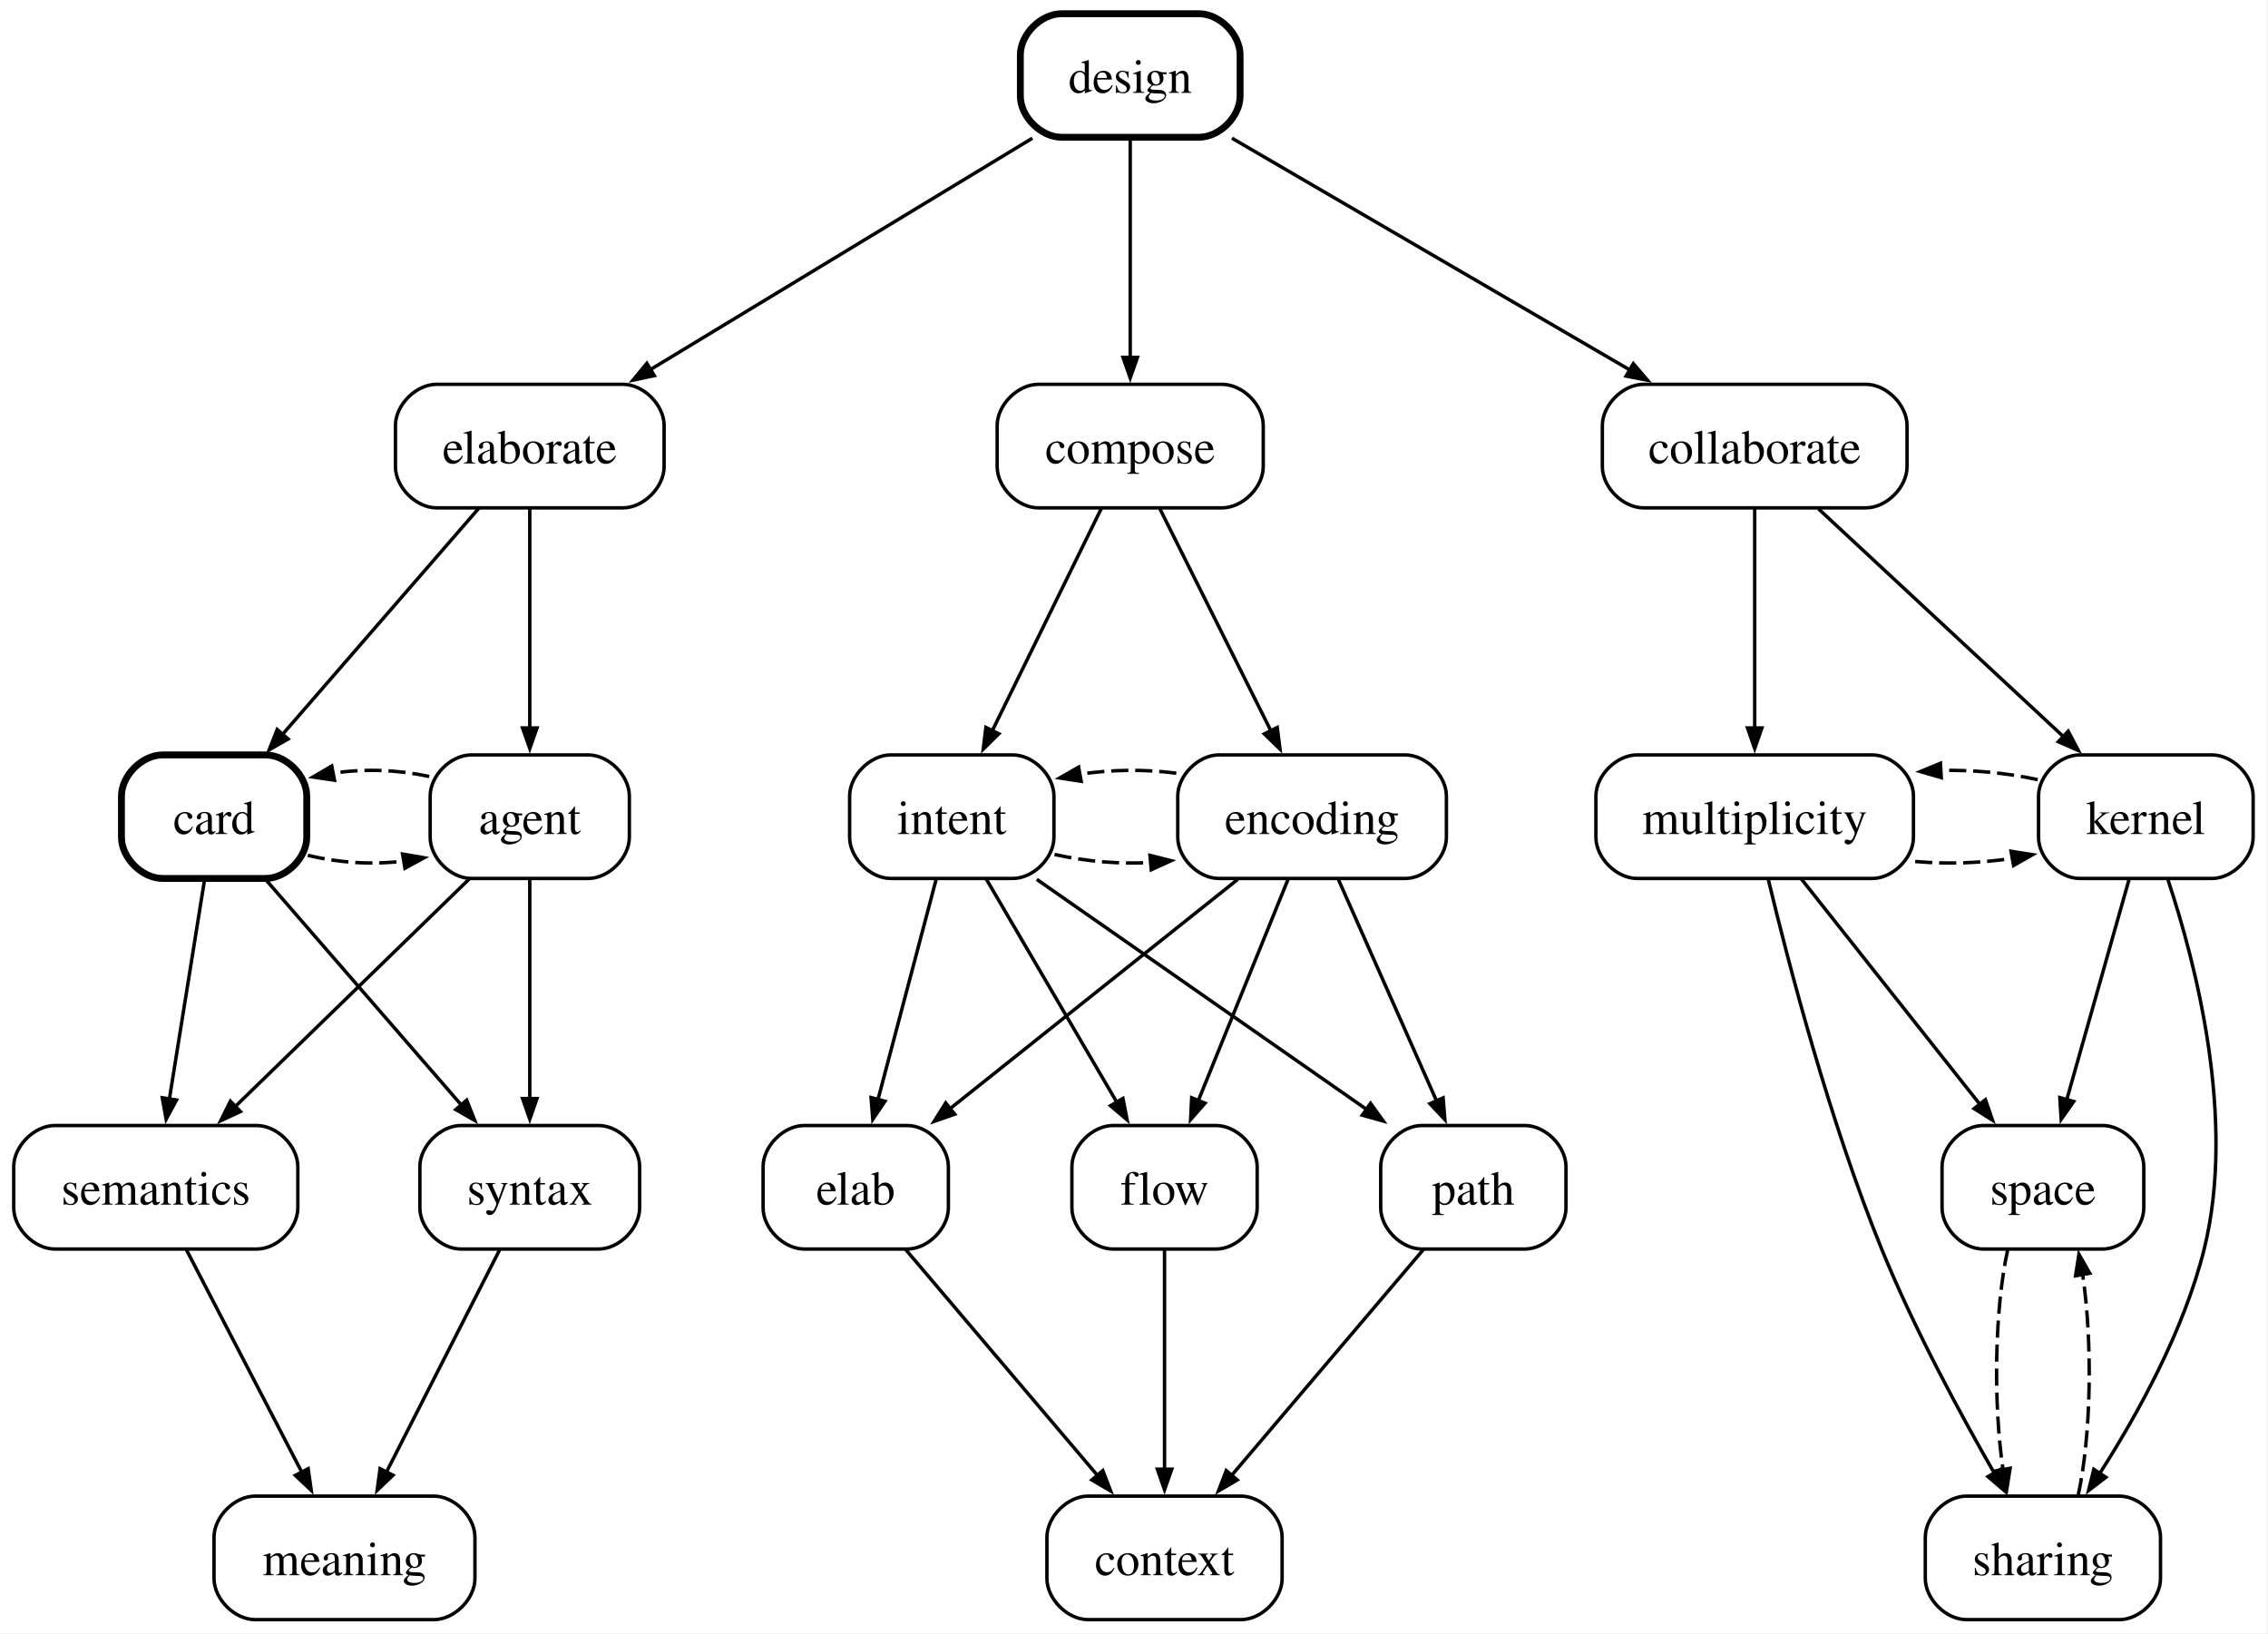
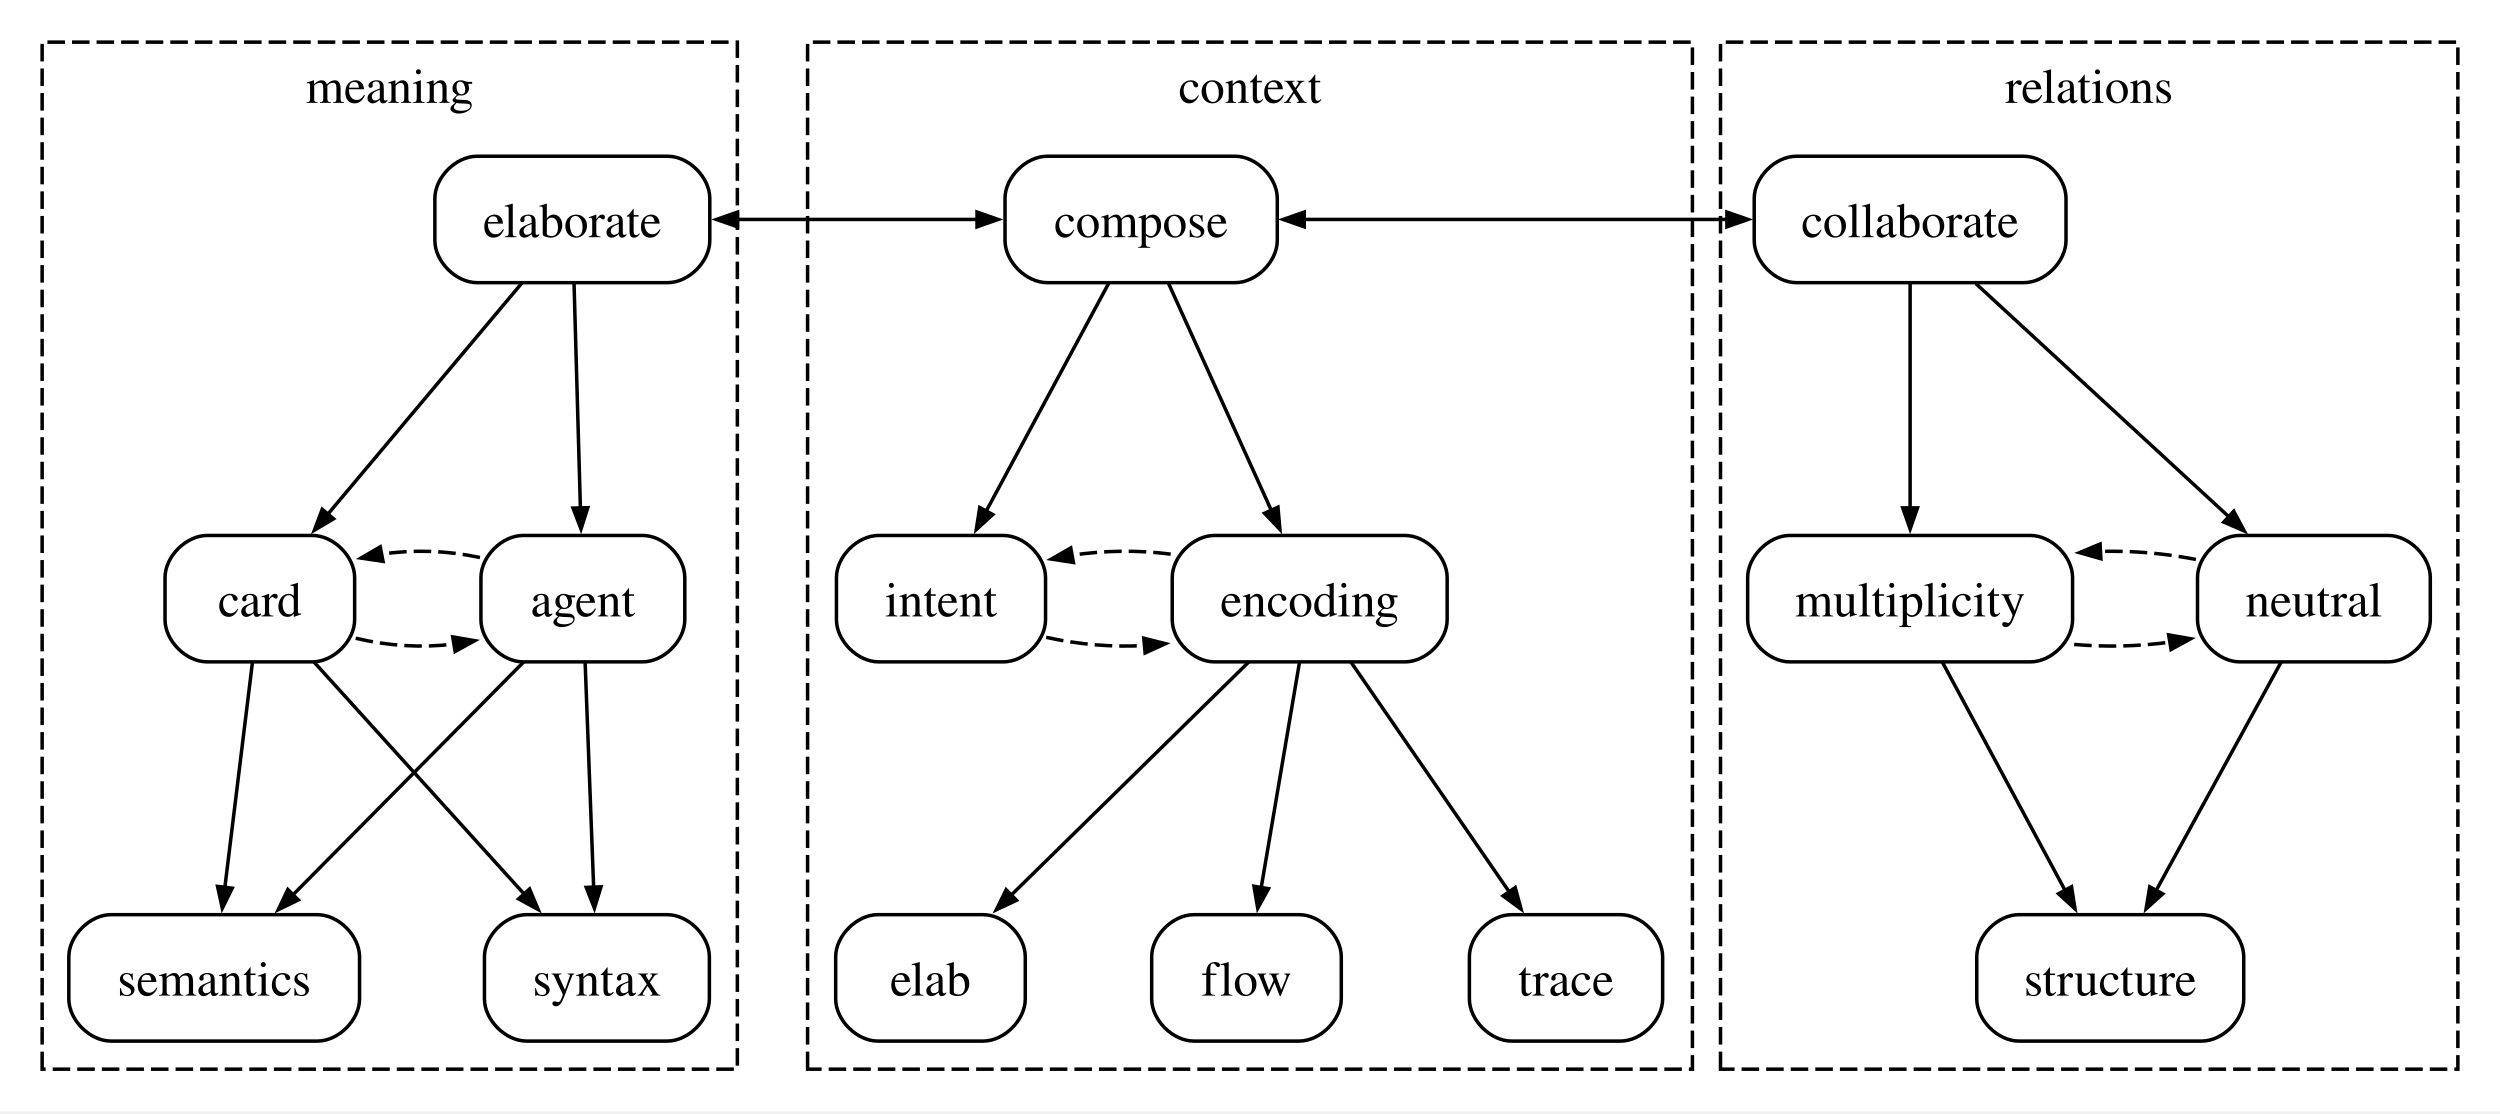
- <svg xmlns="http://www.w3.org/2000/svg" width="661pt" height="476pt" viewBox="0.00 0.00 661.00 476.00">
-   <g id="graph0" class="graph" transform="scale(1 1) rotate(0) translate(4 472)">
-     <polygon fill="white" stroke="none" points="-4,4 -4,-472 656.67,-472 656.67,4 -4,4" />
+ <svg xmlns="http://www.w3.org/2000/svg" width="712pt" height="317pt" viewBox="0.00 0.00 712.00 317.00">
+   <g id="graph0" class="graph" transform="scale(1 1) rotate(0) translate(4 312.5)">
+     <polygon fill="white" stroke="none" points="-4,4 -4,-312.5 708,-312.5 708,4 -4,4" />
+     <g id="clust1" class="cluster">
+       <polygon fill="none" stroke="black" stroke-dasharray="5,2" points="8,-8 8,-300.5 206,-300.5 206,-8 8,-8" />
+       <text xml:space="preserve" text-anchor="middle" x="107" y="-283.2" font-family="Times,serif" font-size="14.00">meaning</text>
+     </g>
+     <g id="clust2" class="cluster">
+       <polygon fill="none" stroke="black" stroke-dasharray="5,2" points="226,-8 226,-300.5 478,-300.5 478,-8 226,-8" />
+       <text xml:space="preserve" text-anchor="middle" x="352" y="-283.2" font-family="Times,serif" font-size="14.00">context</text>
+     </g>
+     <g id="clust3" class="cluster">
+       <polygon fill="none" stroke="black" stroke-dasharray="5,2" points="486,-8 486,-300.5 696,-300.5 696,-8 486,-8" />
+       <text xml:space="preserve" text-anchor="middle" x="591" y="-283.2" font-family="Times,serif" font-size="14.00">relations</text>
+     </g>
    <g id="node1" class="node">
-       <path fill="none" stroke="black" stroke-width="2" d="M345.42,-468C345.42,-468 305.38,-468 305.38,-468 299.38,-468 293.38,-462 293.38,-456 293.38,-456 293.38,-444 293.38,-444 293.38,-438 299.38,-432 305.38,-432 305.38,-432 345.42,-432 345.42,-432 351.42,-432 357.42,-438 357.42,-444 357.42,-444 357.42,-456 357.42,-456 357.42,-462 351.42,-468 345.42,-468" />
-       <text xml:space="preserve" text-anchor="middle" x="325.4" y="-444.95" font-family="Times,serif" font-size="14.00">design</text>
+       <path fill="none" stroke="black" d="M186.15,-268C186.15,-268 131.85,-268 131.85,-268 125.85,-268 119.85,-262 119.85,-256 119.85,-256 119.85,-244 119.85,-244 119.85,-238 125.85,-232 131.85,-232 131.85,-232 186.15,-232 186.15,-232 192.15,-232 198.15,-238 198.15,-244 198.15,-244 198.15,-256 198.15,-256 198.15,-262 192.15,-268 186.15,-268" />
+       <text xml:space="preserve" text-anchor="middle" x="159" y="-244.95" font-family="Times,serif" font-size="14.00">elaborate</text>
    </g>
    <g id="node2" class="node">
-       <path fill="none" stroke="black" d="M177.55,-360C177.55,-360 123.25,-360 123.25,-360 117.25,-360 111.25,-354 111.25,-348 111.25,-348 111.25,-336 111.25,-336 111.25,-330 117.25,-324 123.25,-324 123.25,-324 177.55,-324 177.55,-324 183.55,-324 189.55,-330 189.55,-336 189.55,-336 189.55,-348 189.55,-348 189.55,-354 183.55,-360 177.55,-360" />
-       <text xml:space="preserve" text-anchor="middle" x="150.4" y="-336.95" font-family="Times,serif" font-size="14.00">elaborate</text>
+       <path fill="none" stroke="black" d="M85,-160C85,-160 55,-160 55,-160 49,-160 43,-154 43,-148 43,-148 43,-136 43,-136 43,-130 49,-124 55,-124 55,-124 85,-124 85,-124 91,-124 97,-130 97,-136 97,-136 97,-148 97,-148 97,-154 91,-160 85,-160" />
+       <text xml:space="preserve" text-anchor="middle" x="70" y="-136.95" font-family="Times,serif" font-size="14.00">card</text>
    </g>
    <g id="edge1" class="edge">
-       <path fill="none" stroke="black" d="M296.89,-431.73C266.48,-413.31 218.25,-384.1 185.52,-364.27" />
-       <polygon fill="black" stroke="black" points="186.7,-362.53 180.48,-361.22 184.52,-366.12 186.7,-362.53" />
+       <path fill="none" stroke="black" d="M144.7,-231.97C129.67,-214.07 105.95,-185.81 89.28,-165.96" />
+       <polygon fill="black" stroke="black" points="91,-164.74 85.53,-161.5 87.78,-167.45 91,-164.74" />
    </g>
    <g id="node3" class="node">
-       <path fill="none" stroke="black" d="M352.17,-360C352.17,-360 298.62,-360 298.62,-360 292.62,-360 286.62,-354 286.62,-348 286.62,-348 286.62,-336 286.62,-336 286.62,-330 292.62,-324 298.62,-324 298.62,-324 352.17,-324 352.17,-324 358.17,-324 364.17,-330 364.17,-336 364.17,-336 364.17,-348 364.17,-348 364.17,-354 358.17,-360 352.17,-360" />
-       <text xml:space="preserve" text-anchor="middle" x="325.4" y="-336.95" font-family="Times,serif" font-size="14.00">compose</text>
+       <path fill="none" stroke="black" d="M179.03,-160C179.03,-160 144.97,-160 144.97,-160 138.97,-160 132.97,-154 132.97,-148 132.97,-148 132.97,-136 132.97,-136 132.97,-130 138.97,-124 144.97,-124 144.97,-124 179.03,-124 179.03,-124 185.03,-124 191.03,-130 191.03,-136 191.03,-136 191.03,-148 191.03,-148 191.03,-154 185.03,-160 179.03,-160" />
+       <text xml:space="preserve" text-anchor="middle" x="162" y="-136.95" font-family="Times,serif" font-size="14.00">agent</text>
    </g>
    <g id="edge2" class="edge">
-       <path fill="none" stroke="black" d="M325.4,-431.97C325.4,-414.61 325.4,-387.5 325.4,-367.77" />
-       <polygon fill="black" stroke="black" points="327.5,-367.85 325.4,-361.85 323.3,-367.85 327.5,-367.85" />
+       <path fill="none" stroke="black" d="M159.48,-231.97C159.97,-214.61 160.74,-187.5 161.3,-167.77" />
+       <polygon fill="black" stroke="black" points="163.4,-167.91 161.47,-161.85 159.2,-167.79 163.4,-167.91" />
+     </g>
+     <g id="node6" class="node">
+       <path fill="none" stroke="black" d="M347.77,-268C347.77,-268 294.23,-268 294.23,-268 288.23,-268 282.23,-262 282.23,-256 282.23,-256 282.23,-244 282.23,-244 282.23,-238 288.23,-232 294.23,-232 294.23,-232 347.77,-232 347.77,-232 353.77,-232 359.77,-238 359.77,-244 359.77,-244 359.77,-256 359.77,-256 359.77,-262 353.77,-268 347.77,-268" />
+       <text xml:space="preserve" text-anchor="middle" x="321" y="-244.95" font-family="Times,serif" font-size="14.00">compose</text>
+     </g>
+     <g id="edge22" class="edge">
+       <path fill="none" stroke="black" d="M206.03,-250C228.81,-250 251.6,-250 274.38,-250" />
+       <polygon fill="black" stroke="black" points="206.06,-247.9 200.06,-250 206.06,-252.1 206.06,-247.9" />
+       <polygon fill="black" stroke="black" points="274.26,-252.1 280.26,-250 274.26,-247.9 274.26,-252.1" />
+     </g>
+     <g id="edge3" class="edge">
+       <path fill="none" stroke="black" stroke-dasharray="5,2" d="M97.31,-130.73C106.71,-128.49 116.11,-127.94 125.5,-129.08" />
+       <polygon fill="black" stroke="black" points="124.93,-131.11 131.2,-130.03 125.62,-126.97 124.93,-131.11" />
    </g>
    <g id="node4" class="node">
-       <path fill="none" stroke="black" d="M539.8,-360C539.8,-360 475,-360 475,-360 469,-360 463,-354 463,-348 463,-348 463,-336 463,-336 463,-330 469,-324 475,-324 475,-324 539.8,-324 539.8,-324 545.8,-324 551.8,-330 551.8,-336 551.8,-336 551.8,-348 551.8,-348 551.8,-354 545.8,-360 539.8,-360" />
-       <text xml:space="preserve" text-anchor="middle" x="507.4" y="-336.95" font-family="Times,serif" font-size="14.00">collaborate</text>
+       <path fill="none" stroke="black" d="M86.4,-52C86.4,-52 27.6,-52 27.6,-52 21.6,-52 15.6,-46 15.6,-40 15.6,-40 15.6,-28 15.6,-28 15.6,-22 21.6,-16 27.6,-16 27.6,-16 86.4,-16 86.4,-16 92.4,-16 98.4,-22 98.4,-28 98.4,-28 98.4,-40 98.4,-40 98.4,-46 92.4,-52 86.4,-52" />
+       <text xml:space="preserve" text-anchor="middle" x="57" y="-28.95" font-family="Times,serif" font-size="14.00">semantics</text>
    </g>
-     <g id="edge3" class="edge">
-       <path fill="none" stroke="black" d="M355.05,-431.73C386.81,-413.23 437.25,-383.86 471.3,-364.02" />
-       <polygon fill="black" stroke="black" points="472.03,-366.03 476.16,-361.2 469.91,-362.4 472.03,-366.03" />
+     <g id="edge5" class="edge">
+       <path fill="none" stroke="black" d="M67.91,-123.97C65.78,-106.61 62.46,-79.5 60.04,-59.77" />
+       <polygon fill="black" stroke="black" points="62.13,-59.54 59.31,-53.84 57.96,-60.05 62.13,-59.54" />
    </g>
    <g id="node5" class="node">
-       <path fill="none" stroke="black" stroke-width="2" d="M73.4,-252C73.4,-252 43.4,-252 43.4,-252 37.4,-252 31.4,-246 31.4,-240 31.4,-240 31.4,-228 31.4,-228 31.4,-222 37.4,-216 43.4,-216 43.4,-216 73.4,-216 73.4,-216 79.4,-216 85.4,-222 85.4,-228 85.4,-228 85.4,-240 85.4,-240 85.4,-246 79.4,-252 73.4,-252" />
-       <text xml:space="preserve" text-anchor="middle" x="58.4" y="-228.95" font-family="Times,serif" font-size="14.00">card</text>
+       <path fill="none" stroke="black" d="M186.03,-52C186.03,-52 145.97,-52 145.97,-52 139.97,-52 133.97,-46 133.97,-40 133.97,-40 133.97,-28 133.97,-28 133.97,-22 139.97,-16 145.97,-16 145.97,-16 186.03,-16 186.03,-16 192.03,-16 198.03,-22 198.03,-28 198.03,-28 198.03,-40 198.03,-40 198.03,-46 192.03,-52 186.03,-52" />
+       <text xml:space="preserve" text-anchor="middle" x="166" y="-28.95" font-family="Times,serif" font-size="14.00">syntax</text>
+     </g>
+     <g id="edge6" class="edge">
+       <path fill="none" stroke="black" d="M85.42,-123.97C101.7,-106 127.44,-77.57 145.44,-57.7" />
+       <polygon fill="black" stroke="black" points="146.81,-59.32 149.28,-53.46 143.7,-56.5 146.81,-59.32" />
    </g>
    <g id="edge4" class="edge">
-       <path fill="none" stroke="black" d="M135.62,-323.97C120.09,-306.07 95.56,-277.81 78.33,-257.96" />
-       <polygon fill="black" stroke="black" points="79.96,-256.64 74.44,-253.48 76.79,-259.39 79.96,-256.64" />
+       <path fill="none" stroke="black" stroke-dasharray="5,2" d="M132.69,-153.72C123.29,-155.72 113.89,-156.04 104.5,-154.66" />
+       <polygon fill="black" stroke="black" points="105.09,-152.63 98.8,-153.56 104.29,-156.76 105.09,-152.63" />
    </g>
-     <g id="node6" class="node">
-       <path fill="none" stroke="black" d="M167.42,-252C167.42,-252 133.37,-252 133.37,-252 127.37,-252 121.37,-246 121.37,-240 121.37,-240 121.37,-228 121.37,-228 121.37,-222 127.37,-216 133.37,-216 133.37,-216 167.42,-216 167.42,-216 173.42,-216 179.42,-222 179.42,-228 179.42,-228 179.42,-240 179.42,-240 179.42,-246 173.42,-252 167.42,-252" />
-       <text xml:space="preserve" text-anchor="middle" x="150.4" y="-228.95" font-family="Times,serif" font-size="14.00">agent</text>
+     <g id="edge7" class="edge">
+       <path fill="none" stroke="black" d="M145.13,-123.97C127.25,-105.92 98.93,-77.33 79.24,-57.45" />
+       <polygon fill="black" stroke="black" points="80.96,-56.2 75.24,-53.42 77.97,-59.16 80.96,-56.2" />
    </g>
-     <g id="edge5" class="edge">
-       <path fill="none" stroke="black" d="M150.4,-323.97C150.4,-306.61 150.4,-279.5 150.4,-259.77" />
-       <polygon fill="black" stroke="black" points="152.5,-259.85 150.4,-253.85 148.3,-259.85 152.5,-259.85" />
+     <g id="edge8" class="edge">
+       <path fill="none" stroke="black" d="M162.64,-123.97C163.3,-106.61 164.32,-79.5 165.07,-59.77" />
+       <polygon fill="black" stroke="black" points="167.16,-59.93 165.29,-53.85 162.96,-59.77 167.16,-59.93" />
+     </g>
+     <g id="node7" class="node">
+       <path fill="none" stroke="black" d="M281.77,-160C281.77,-160 246.22,-160 246.22,-160 240.22,-160 234.22,-154 234.22,-148 234.22,-148 234.22,-136 234.22,-136 234.22,-130 240.22,-124 246.22,-124 246.22,-124 281.77,-124 281.77,-124 287.77,-124 293.77,-130 293.77,-136 293.77,-136 293.77,-148 293.77,-148 293.77,-154 287.77,-160 281.77,-160" />
+       <text xml:space="preserve" text-anchor="middle" x="264" y="-136.95" font-family="Times,serif" font-size="14.00">intent</text>
+     </g>
+     <g id="edge9" class="edge">
+       <path fill="none" stroke="black" d="M311.84,-231.97C302.34,-214.3 287.41,-186.54 276.76,-166.73" />
+       <polygon fill="black" stroke="black" points="278.73,-165.96 274.04,-161.67 275.03,-167.95 278.73,-165.96" />
+     </g>
+     <g id="node8" class="node">
+       <path fill="none" stroke="black" d="M396.15,-160C396.15,-160 341.85,-160 341.85,-160 335.85,-160 329.85,-154 329.85,-148 329.85,-148 329.85,-136 329.85,-136 329.85,-130 335.85,-124 341.85,-124 341.85,-124 396.15,-124 396.15,-124 402.15,-124 408.15,-130 408.15,-136 408.15,-136 408.15,-148 408.15,-148 408.15,-154 402.15,-160 396.15,-160" />
+       <text xml:space="preserve" text-anchor="middle" x="369" y="-136.95" font-family="Times,serif" font-size="14.00">encoding</text>
+     </g>
+     <g id="edge10" class="edge">
+       <path fill="none" stroke="black" d="M328.71,-231.97C336.68,-214.38 349.17,-186.78 358.14,-166.99" />
+       <polygon fill="black" stroke="black" points="359.96,-168.05 360.52,-161.72 356.14,-166.32 359.96,-168.05" />
+     </g>
+     <g id="node12" class="node">
+       <path fill="none" stroke="black" d="M572.4,-268C572.4,-268 507.6,-268 507.6,-268 501.6,-268 495.6,-262 495.6,-256 495.6,-256 495.6,-244 495.6,-244 495.6,-238 501.6,-232 507.6,-232 507.6,-232 572.4,-232 572.4,-232 578.4,-232 584.4,-238 584.4,-244 584.4,-244 584.4,-256 584.4,-256 584.4,-262 578.4,-268 572.4,-268" />
+       <text xml:space="preserve" text-anchor="middle" x="540" y="-244.95" font-family="Times,serif" font-size="14.00">collaborate</text>
+     </g>
+     <g id="edge23" class="edge">
+       <path fill="none" stroke="black" d="M367.33,-250C407.5,-250 447.66,-250 487.83,-250" />
+       <polygon fill="black" stroke="black" points="367.44,-247.9 361.44,-250 367.44,-252.1 367.44,-247.9" />
+       <polygon fill="black" stroke="black" points="487.82,-252.1 493.82,-250 487.82,-247.9 487.82,-252.1" />
+     </g>
+     <g id="edge11" class="edge">
+       <path fill="none" stroke="black" stroke-dasharray="5,2" d="M293.94,-130.99C303.36,-128.91 312.79,-128.13 322.21,-128.66" />
+       <polygon fill="black" stroke="black" points="321.75,-130.73 327.91,-129.18 322.13,-126.54 321.75,-130.73" />
+     </g>
+     <g id="edge12" class="edge">
+       <path fill="none" stroke="black" stroke-dasharray="5,2" d="M329.42,-154.68C319.99,-155.88 310.57,-155.76 301.15,-154.35" />
+       <polygon fill="black" stroke="black" points="301.71,-152.31 295.43,-153.28 300.95,-156.44 301.71,-152.31" />
+     </g>
+     <g id="node9" class="node">
+       <path fill="none" stroke="black" d="M276,-52C276,-52 246,-52 246,-52 240,-52 234,-46 234,-40 234,-40 234,-28 234,-28 234,-22 240,-16 246,-16 246,-16 276,-16 276,-16 282,-16 288,-22 288,-28 288,-28 288,-40 288,-40 288,-46 282,-52 276,-52" />
+       <text xml:space="preserve" text-anchor="middle" x="261" y="-28.95" font-family="Times,serif" font-size="14.00">elab</text>
+     </g>
+     <g id="edge13" class="edge">
+       <path fill="none" stroke="black" d="M351.65,-123.97C333.26,-105.92 304.13,-77.33 283.87,-57.45" />
+       <polygon fill="black" stroke="black" points="285.5,-56.1 279.75,-53.4 282.56,-59.1 285.5,-56.1" />
    </g>
    <g id="node10" class="node">
-       <path fill="none" stroke="black" d="M291.17,-252C291.17,-252 255.62,-252 255.62,-252 249.62,-252 243.62,-246 243.62,-240 243.62,-240 243.62,-228 243.62,-228 243.62,-222 249.62,-216 255.62,-216 255.62,-216 291.17,-216 291.17,-216 297.17,-216 303.17,-222 303.17,-228 303.17,-228 303.17,-240 303.17,-240 303.17,-246 297.17,-252 291.17,-252" />
-       <text xml:space="preserve" text-anchor="middle" x="273.4" y="-228.95" font-family="Times,serif" font-size="14.00">intent</text>
+       <path fill="none" stroke="black" d="M366,-52C366,-52 336,-52 336,-52 330,-52 324,-46 324,-40 324,-40 324,-28 324,-28 324,-22 330,-16 336,-16 336,-16 366,-16 366,-16 372,-16 378,-22 378,-28 378,-28 378,-40 378,-40 378,-46 372,-52 366,-52" />
+       <text xml:space="preserve" text-anchor="middle" x="351" y="-28.95" font-family="Times,serif" font-size="14.00">flow</text>
    </g>
    <g id="edge14" class="edge">
-       <path fill="none" stroke="black" d="M317.05,-323.97C308.42,-306.38 294.88,-278.78 285.17,-258.99" />
-       <polygon fill="black" stroke="black" points="287.1,-258.16 282.57,-253.7 283.33,-260.01 287.1,-258.16" />
+       <path fill="none" stroke="black" d="M366.11,-123.97C363.15,-106.53 358.52,-79.26 355.16,-59.51" />
+       <polygon fill="black" stroke="black" points="357.27,-59.4 354.2,-53.83 353.13,-60.1 357.27,-59.4" />
    </g>
    <g id="node11" class="node">
-       <path fill="none" stroke="black" d="M405.55,-252C405.55,-252 351.25,-252 351.25,-252 345.25,-252 339.25,-246 339.25,-240 339.25,-240 339.25,-228 339.25,-228 339.25,-222 345.25,-216 351.25,-216 351.25,-216 405.55,-216 405.55,-216 411.55,-216 417.55,-222 417.55,-228 417.55,-228 417.55,-240 417.55,-240 417.55,-246 411.55,-252 405.55,-252" />
-       <text xml:space="preserve" text-anchor="middle" x="378.4" y="-228.95" font-family="Times,serif" font-size="14.00">encoding</text>
+       <path fill="none" stroke="black" d="M457.52,-52C457.52,-52 426.48,-52 426.48,-52 420.48,-52 414.48,-46 414.48,-40 414.48,-40 414.48,-28 414.48,-28 414.48,-22 420.48,-16 426.48,-16 426.48,-16 457.52,-16 457.52,-16 463.52,-16 469.52,-22 469.52,-28 469.52,-28 469.52,-40 469.52,-40 469.52,-46 463.52,-52 457.52,-52" />
+       <text xml:space="preserve" text-anchor="middle" x="442" y="-28.95" font-family="Times,serif" font-size="14.00">trace</text>
    </g>
    <g id="edge15" class="edge">
-       <path fill="none" stroke="black" d="M333.92,-323.97C342.71,-306.38 356.51,-278.78 366.41,-258.99" />
-       <polygon fill="black" stroke="black" points="368.25,-260 369.05,-253.69 364.49,-258.12 368.25,-260" />
+       <path fill="none" stroke="black" d="M380.73,-123.97C392.95,-106.23 412.18,-78.3 425.84,-58.47" />
+       <polygon fill="black" stroke="black" points="427.53,-59.72 429.2,-53.59 424.07,-57.34 427.53,-59.72" />
+     </g>
+     <g id="node13" class="node">
+       <path fill="none" stroke="black" d="M574.27,-160C574.27,-160 505.73,-160 505.73,-160 499.73,-160 493.73,-154 493.73,-148 493.73,-148 493.73,-136 493.73,-136 493.73,-130 499.73,-124 505.73,-124 505.73,-124 574.27,-124 574.27,-124 580.27,-124 586.27,-130 586.27,-136 586.27,-136 586.27,-148 586.27,-148 586.27,-154 580.27,-160 574.27,-160" />
+       <text xml:space="preserve" text-anchor="middle" x="540" y="-136.95" font-family="Times,serif" font-size="14.00">multiplicity</text>
+     </g>
+     <g id="edge16" class="edge">
+       <path fill="none" stroke="black" d="M540,-231.97C540,-214.61 540,-187.5 540,-167.77" />
+       <polygon fill="black" stroke="black" points="542.1,-167.85 540,-161.85 537.9,-167.85 542.1,-167.85" />
+     </g>
+     <g id="node14" class="node">
+       <path fill="none" stroke="black" d="M676.15,-160C676.15,-160 633.85,-160 633.85,-160 627.85,-160 621.85,-154 621.85,-148 621.85,-148 621.85,-136 621.85,-136 621.85,-130 627.85,-124 633.85,-124 633.85,-124 676.15,-124 676.15,-124 682.15,-124 688.15,-130 688.15,-136 688.15,-136 688.15,-148 688.15,-148 688.15,-154 682.15,-160 676.15,-160" />
+       <text xml:space="preserve" text-anchor="middle" x="655" y="-136.95" font-family="Times,serif" font-size="14.00">neutral</text>
+     </g>
+     <g id="edge17" class="edge">
+       <path fill="none" stroke="black" d="M558.73,-231.73C578.36,-213.64 609.28,-185.14 630.76,-165.34" />
+       <polygon fill="black" stroke="black" points="632.17,-166.9 635.16,-161.29 629.33,-163.81 632.17,-166.9" />
+     </g>
+     <g id="edge18" class="edge">
+       <path fill="none" stroke="black" stroke-dasharray="5,2" d="M586.72,-128.97C595.84,-128.17 604.96,-128.39 614.08,-129.62" />
+       <polygon fill="black" stroke="black" points="613.64,-131.68 619.9,-130.58 614.32,-127.53 613.64,-131.68" />
    </g>
    <g id="node15" class="node">
-       <path fill="none" stroke="black" d="M541.67,-252C541.67,-252 473.12,-252 473.12,-252 467.12,-252 461.12,-246 461.12,-240 461.12,-240 461.12,-228 461.12,-228 461.12,-222 467.12,-216 473.12,-216 473.12,-216 541.67,-216 541.67,-216 547.67,-216 553.67,-222 553.67,-228 553.67,-228 553.67,-240 553.67,-240 553.67,-246 547.67,-252 541.67,-252" />
-       <text xml:space="preserve" text-anchor="middle" x="507.4" y="-228.95" font-family="Times,serif" font-size="14.00">multiplicity</text>
+       <path fill="none" stroke="black" d="M623.02,-52C623.02,-52 570.98,-52 570.98,-52 564.98,-52 558.98,-46 558.98,-40 558.98,-40 558.98,-28 558.98,-28 558.98,-22 564.98,-16 570.98,-16 570.98,-16 623.02,-16 623.02,-16 629.02,-16 635.02,-22 635.02,-28 635.02,-28 635.02,-40 635.02,-40 635.02,-46 629.02,-52 623.02,-52" />
+       <text xml:space="preserve" text-anchor="middle" x="597" y="-28.95" font-family="Times,serif" font-size="14.00">structure</text>
    </g>
-     <g id="edge24" class="edge">
-       <path fill="none" stroke="black" d="M507.4,-323.97C507.4,-306.61 507.4,-279.5 507.4,-259.77" />
-       <polygon fill="black" stroke="black" points="509.5,-259.85 507.4,-253.85 505.3,-259.85 509.5,-259.85" />
-     </g>
-     <g id="node16" class="node">
-       <path fill="none" stroke="black" d="M640.67,-252C640.67,-252 602.12,-252 602.12,-252 596.12,-252 590.12,-246 590.12,-240 590.12,-240 590.12,-228 590.12,-228 590.12,-222 596.12,-216 602.12,-216 602.12,-216 640.67,-216 640.67,-216 646.67,-216 652.67,-222 652.67,-228 652.67,-228 652.67,-240 652.67,-240 652.67,-246 646.67,-252 640.67,-252" />
-       <text xml:space="preserve" text-anchor="middle" x="621.4" y="-228.95" font-family="Times,serif" font-size="14.00">kernel</text>
-     </g>
-     <g id="edge25" class="edge">
-       <path fill="none" stroke="black" d="M525.97,-323.73C545.43,-305.64 576.08,-277.14 597.37,-257.34" />
-       <polygon fill="black" stroke="black" points="598.77,-258.91 601.73,-253.29 595.91,-255.84 598.77,-258.91" />
-     </g>
-     <g id="edge6" class="edge">
-       <path fill="none" stroke="black" stroke-dasharray="5,2" d="M85.71,-222.73C95.11,-220.49 104.51,-219.94 113.9,-221.08" />
-       <polygon fill="black" stroke="black" points="113.33,-223.11 119.6,-222.03 114.02,-218.97 113.33,-223.11" />
-     </g>
-     <g id="node7" class="node">
-       <path fill="none" stroke="black" d="M70.8,-144C70.8,-144 12,-144 12,-144 6,-144 0,-138 0,-132 0,-132 0,-120 0,-120 0,-114 6,-108 12,-108 12,-108 70.8,-108 70.8,-108 76.8,-108 82.8,-114 82.8,-120 82.8,-120 82.8,-132 82.8,-132 82.8,-138 76.8,-144 70.8,-144" />
-       <text xml:space="preserve" text-anchor="middle" x="41.4" y="-120.95" font-family="Times,serif" font-size="14.00">semantics</text>
-     </g>
-     <g id="edge8" class="edge">
-       <path fill="none" stroke="black" d="M55.67,-215.97C52.87,-198.53 48.5,-171.26 45.33,-151.51" />
-       <polygon fill="black" stroke="black" points="47.44,-151.43 44.42,-145.84 43.3,-152.09 47.44,-151.43" />
-     </g>
-     <g id="node8" class="node">
-       <path fill="none" stroke="black" d="M170.42,-144C170.42,-144 130.37,-144 130.37,-144 124.37,-144 118.37,-138 118.37,-132 118.37,-132 118.37,-120 118.37,-120 118.37,-114 124.37,-108 130.37,-108 130.37,-108 170.42,-108 170.42,-108 176.42,-108 182.42,-114 182.42,-120 182.42,-120 182.42,-132 182.42,-132 182.42,-138 176.42,-144 170.42,-144" />
-       <text xml:space="preserve" text-anchor="middle" x="150.4" y="-120.95" font-family="Times,serif" font-size="14.00">syntax</text>
-     </g>
-     <g id="edge9" class="edge">
-       <path fill="none" stroke="black" d="M73.18,-215.97C88.71,-198.07 113.24,-169.81 130.47,-149.96" />
-       <polygon fill="black" stroke="black" points="132.01,-151.39 134.36,-145.48 128.84,-148.64 132.01,-151.39" />
-     </g>
-     <g id="edge7" class="edge">
-       <path fill="none" stroke="black" stroke-dasharray="5,2" d="M121.09,-245.72C111.69,-247.72 102.29,-248.04 92.9,-246.66" />
-       <polygon fill="black" stroke="black" points="93.49,-244.63 87.2,-245.56 92.69,-248.76 93.49,-244.63" />
-     </g>
-     <g id="edge10" class="edge">
-       <path fill="none" stroke="black" d="M132.89,-215.97C114.33,-197.92 84.93,-169.33 64.48,-149.45" />
-       <polygon fill="black" stroke="black" points="66.08,-148.07 60.32,-145.4 63.15,-151.08 66.08,-148.07" />
-     </g>
-     <g id="edge11" class="edge">
-       <path fill="none" stroke="black" d="M150.4,-215.97C150.4,-198.61 150.4,-171.5 150.4,-151.77" />
-       <polygon fill="black" stroke="black" points="152.5,-151.85 150.4,-145.85 148.3,-151.85 152.5,-151.85" />
-     </g>
-     <g id="node9" class="node">
-       <path fill="none" stroke="black" d="M122.42,-36C122.42,-36 70.37,-36 70.37,-36 64.37,-36 58.37,-30 58.37,-24 58.37,-24 58.37,-12 58.37,-12 58.37,-6 64.37,0 70.37,0 70.37,0 122.42,0 122.42,0 128.42,0 134.42,-6 134.42,-12 134.42,-12 134.42,-24 134.42,-24 134.42,-30 128.42,-36 122.42,-36" />
-       <text xml:space="preserve" text-anchor="middle" x="96.4" y="-12.95" font-family="Times,serif" font-size="14.00">meaning</text>
-     </g>
-     <g id="edge12" class="edge">
-       <path fill="none" stroke="black" d="M50.24,-107.97C59.36,-90.38 73.68,-62.78 83.95,-42.99" />
-       <polygon fill="black" stroke="black" points="85.81,-43.98 86.71,-37.68 82.08,-42.04 85.81,-43.98" />
-     </g>
-     <g id="edge13" class="edge">
-       <path fill="none" stroke="black" d="M141.72,-107.97C132.76,-90.38 118.7,-62.78 108.62,-42.99" />
-       <polygon fill="black" stroke="black" points="110.52,-42.08 105.92,-37.69 106.77,-43.99 110.52,-42.08" />
-     </g>
-     <g id="edge16" class="edge">
-       <path fill="none" stroke="black" stroke-dasharray="5,2" d="M303.34,-222.99C312.76,-220.91 322.19,-220.13 331.61,-220.66" />
-       <polygon fill="black" stroke="black" points="331.15,-222.73 337.31,-221.18 331.53,-218.54 331.15,-222.73" />
-     </g>
-     <g id="node12" class="node">
-       <path fill="none" stroke="black" d="M260.4,-144C260.4,-144 230.4,-144 230.4,-144 224.4,-144 218.4,-138 218.4,-132 218.4,-132 218.4,-120 218.4,-120 218.4,-114 224.4,-108 230.4,-108 230.4,-108 260.4,-108 260.4,-108 266.4,-108 272.4,-114 272.4,-120 272.4,-120 272.4,-132 272.4,-132 272.4,-138 266.4,-144 260.4,-144" />
-       <text xml:space="preserve" text-anchor="middle" x="245.4" y="-120.95" font-family="Times,serif" font-size="14.00">elab</text>
-     </g>
-     <g id="edge18" class="edge">
-       <path fill="none" stroke="black" d="M268.9,-215.97C264.3,-198.53 257.09,-171.26 251.87,-151.51" />
-       <polygon fill="black" stroke="black" points="253.93,-151.07 250.37,-145.8 249.87,-152.14 253.93,-151.07" />
-     </g>
-     <g id="node13" class="node">
-       <path fill="none" stroke="black" d="M350.4,-144C350.4,-144 320.4,-144 320.4,-144 314.4,-144 308.4,-138 308.4,-132 308.4,-132 308.4,-120 308.4,-120 308.4,-114 314.4,-108 320.4,-108 320.4,-108 350.4,-108 350.4,-108 356.4,-108 362.4,-114 362.4,-120 362.4,-120 362.4,-132 362.4,-132 362.4,-138 356.4,-144 350.4,-144" />
-       <text xml:space="preserve" text-anchor="middle" x="335.4" y="-120.95" font-family="Times,serif" font-size="14.00">flow</text>
+     <g id="edge20" class="edge">
+       <path fill="none" stroke="black" d="M549.16,-123.97C558.66,-106.3 573.59,-78.54 584.24,-58.73" />
+       <polygon fill="black" stroke="black" points="585.97,-59.95 586.96,-53.67 582.27,-57.96 585.97,-59.95" />
    </g>
    <g id="edge19" class="edge">
-       <path fill="none" stroke="black" d="M283.36,-215.97C293.69,-198.3 309.93,-170.54 321.52,-150.73" />
-       <polygon fill="black" stroke="black" points="323.28,-151.89 324.49,-145.65 319.65,-149.77 323.28,-151.89" />
-     </g>
-     <g id="node14" class="node">
-       <path fill="none" stroke="black" d="M440.4,-144C440.4,-144 410.4,-144 410.4,-144 404.4,-144 398.4,-138 398.4,-132 398.4,-132 398.4,-120 398.4,-120 398.4,-114 404.4,-108 410.4,-108 410.4,-108 440.4,-108 440.4,-108 446.4,-108 452.4,-114 452.4,-120 452.4,-120 452.4,-132 452.4,-132 452.4,-138 446.4,-144 440.4,-144" />
-       <text xml:space="preserve" text-anchor="middle" x="425.4" y="-120.95" font-family="Times,serif" font-size="14.00">path</text>
-     </g>
-     <g id="edge20" class="edge">
-       <path fill="none" stroke="black" d="M298.16,-215.73C324.47,-197.39 366.11,-168.34 394.54,-148.52" />
-       <polygon fill="black" stroke="black" points="395.44,-150.46 399.16,-145.3 393.03,-147.01 395.44,-150.46" />
-     </g>
-     <g id="edge17" class="edge">
-       <path fill="none" stroke="black" stroke-dasharray="5,2" d="M338.82,-246.68C329.39,-247.88 319.97,-247.76 310.55,-246.35" />
-       <polygon fill="black" stroke="black" points="311.11,-244.31 304.83,-245.28 310.35,-248.44 311.11,-244.31" />
+       <path fill="none" stroke="black" stroke-dasharray="5,2" d="M621.39,-153.17C612.27,-154.95 603.15,-155.71 594.03,-155.45" />
+       <polygon fill="black" stroke="black" points="594.34,-153.37 588.23,-155.11 594.1,-157.56 594.34,-153.37" />
    </g>
    <g id="edge21" class="edge">
-       <path fill="none" stroke="black" d="M356.74,-215.73C333.84,-197.48 297.67,-168.66 272.8,-148.84" />
-       <polygon fill="black" stroke="black" points="274.24,-147.3 268.24,-145.2 271.62,-150.58 274.24,-147.3" />
-     </g>
-     <g id="edge22" class="edge">
-       <path fill="none" stroke="black" d="M371.49,-215.97C364.39,-198.46 353.26,-171.02 345.24,-151.25" />
-       <polygon fill="black" stroke="black" points="347.2,-150.51 343,-145.74 343.31,-152.09 347.2,-150.51" />
-     </g>
-     <g id="edge23" class="edge">
-       <path fill="none" stroke="black" d="M385.95,-215.97C393.75,-198.38 405.99,-170.78 414.76,-150.99" />
-       <polygon fill="black" stroke="black" points="416.59,-152.06 417.1,-145.72 412.75,-150.36 416.59,-152.06" />
-     </g>
-     <g id="node19" class="node">
-       <path fill="none" stroke="black" d="M357.67,-36C357.67,-36 313.12,-36 313.12,-36 307.12,-36 301.12,-30 301.12,-24 301.12,-24 301.12,-12 301.12,-12 301.12,-6 307.12,0 313.12,0 313.12,0 357.67,0 357.67,0 363.67,0 369.67,-6 369.67,-12 369.67,-12 369.67,-24 369.67,-24 369.67,-30 363.67,-36 357.67,-36" />
-       <text xml:space="preserve" text-anchor="middle" x="335.4" y="-12.95" font-family="Times,serif" font-size="14.00">context</text>
-     </g>
-     <g id="edge34" class="edge">
-       <path fill="none" stroke="black" d="M259.86,-107.97C275.06,-90.07 299.05,-61.81 315.91,-41.96" />
-       <polygon fill="black" stroke="black" points="317.41,-43.43 319.7,-37.49 314.21,-40.71 317.41,-43.43" />
-     </g>
-     <g id="edge35" class="edge">
-       <path fill="none" stroke="black" d="M335.4,-107.97C335.4,-90.61 335.4,-63.5 335.4,-43.77" />
-       <polygon fill="black" stroke="black" points="337.5,-43.85 335.4,-37.85 333.3,-43.85 337.5,-43.85" />
-     </g>
-     <g id="edge36" class="edge">
-       <path fill="none" stroke="black" d="M410.94,-107.97C395.74,-90.07 371.75,-61.81 354.89,-41.96" />
-       <polygon fill="black" stroke="black" points="356.59,-40.71 351.1,-37.49 353.39,-43.43 356.59,-40.71" />
-     </g>
-     <g id="edge26" class="edge">
-       <path fill="none" stroke="black" stroke-dasharray="5,2" d="M554.16,-220.94C563.65,-220.13 573.14,-220.44 582.62,-221.88" />
-       <polygon fill="black" stroke="black" points="582.11,-223.92 588.39,-222.93 582.86,-219.79 582.11,-223.92" />
-     </g>
-     <g id="node17" class="node">
-       <path fill="none" stroke="black" d="M613.67,-36C613.67,-36 569.12,-36 569.12,-36 563.12,-36 557.12,-30 557.12,-24 557.12,-24 557.12,-12 557.12,-12 557.12,-6 563.12,0 569.12,0 569.12,0 613.67,0 613.67,0 619.67,0 625.67,-6 625.67,-12 625.67,-12 625.67,-24 625.67,-24 625.67,-30 619.67,-36 613.67,-36" />
-       <text xml:space="preserve" text-anchor="middle" x="591.4" y="-12.95" font-family="Times,serif" font-size="14.00">sharing</text>
-     </g>
-     <g id="edge28" class="edge">
-       <path fill="none" stroke="black" d="M511.38,-215.65C517.25,-191.17 529.2,-145.31 544.4,-108 553.79,-84.94 567.29,-59.98 577.42,-42.37" />
-       <polygon fill="black" stroke="black" points="579.02,-43.79 580.22,-37.55 575.39,-41.68 579.02,-43.79" />
-     </g>
-     <g id="node18" class="node">
-       <path fill="none" stroke="black" d="M608.8,-144C608.8,-144 574,-144 574,-144 568,-144 562,-138 562,-132 562,-132 562,-120 562,-120 562,-114 568,-108 574,-108 574,-108 608.8,-108 608.8,-108 614.8,-108 620.8,-114 620.8,-120 620.8,-120 620.8,-132 620.8,-132 620.8,-138 614.8,-144 608.8,-144" />
-       <text xml:space="preserve" text-anchor="middle" x="591.4" y="-120.95" font-family="Times,serif" font-size="14.00">space</text>
-     </g>
-     <g id="edge29" class="edge">
-       <path fill="none" stroke="black" d="M520.9,-215.97C535.02,-198.15 557.28,-170.06 573,-150.21" />
-       <polygon fill="black" stroke="black" points="574.64,-151.53 576.72,-145.53 571.35,-148.93 574.64,-151.53" />
-     </g>
-     <g id="edge27" class="edge">
-       <path fill="none" stroke="black" stroke-dasharray="5,2" d="M589.88,-244.8C580.39,-246.81 570.9,-247.7 561.41,-247.46" />
-       <polygon fill="black" stroke="black" points="561.78,-245.38 555.67,-247.15 561.54,-249.57 561.78,-245.38" />
-     </g>
-     <g id="edge30" class="edge">
-       <path fill="none" stroke="black" d="M627.78,-215.8C635.9,-191.49 647.78,-145.84 638.4,-108 632.49,-84.13 618.87,-59.61 607.81,-42.37" />
-       <polygon fill="black" stroke="black" points="609.75,-41.49 604.7,-37.63 606.23,-43.8 609.75,-41.49" />
-     </g>
-     <g id="edge31" class="edge">
-       <path fill="none" stroke="black" d="M616.58,-215.97C611.65,-198.53 603.93,-171.26 598.34,-151.51" />
-       <polygon fill="black" stroke="black" points="600.37,-151 596.72,-145.8 596.33,-152.14 600.37,-151" />
-     </g>
-     <g id="edge32" class="edge">
-       <path fill="none" stroke="black" stroke-dasharray="5,2" d="M601.7,-36.34C605.49,-53.81 605.91,-80.94 602.98,-100.58" />
-       <polygon fill="black" stroke="black" points="600.91,-100.2 601.9,-106.48 605.04,-100.95 600.91,-100.2" />
-     </g>
-     <g id="edge33" class="edge">
-       <path fill="none" stroke="black" stroke-dasharray="5,2" d="M581.17,-107.97C577.32,-90.53 576.87,-63.26 579.81,-43.51" />
-       <polygon fill="black" stroke="black" points="581.84,-44.11 580.83,-37.83 577.7,-43.36 581.84,-44.11" />
+       <path fill="none" stroke="black" d="M645.68,-123.97C636.01,-106.3 620.82,-78.54 609.98,-58.73" />
+       <polygon fill="black" stroke="black" points="611.94,-57.92 607.21,-53.67 608.25,-59.94 611.94,-57.92" />
    </g>
  </g>
</svg>
